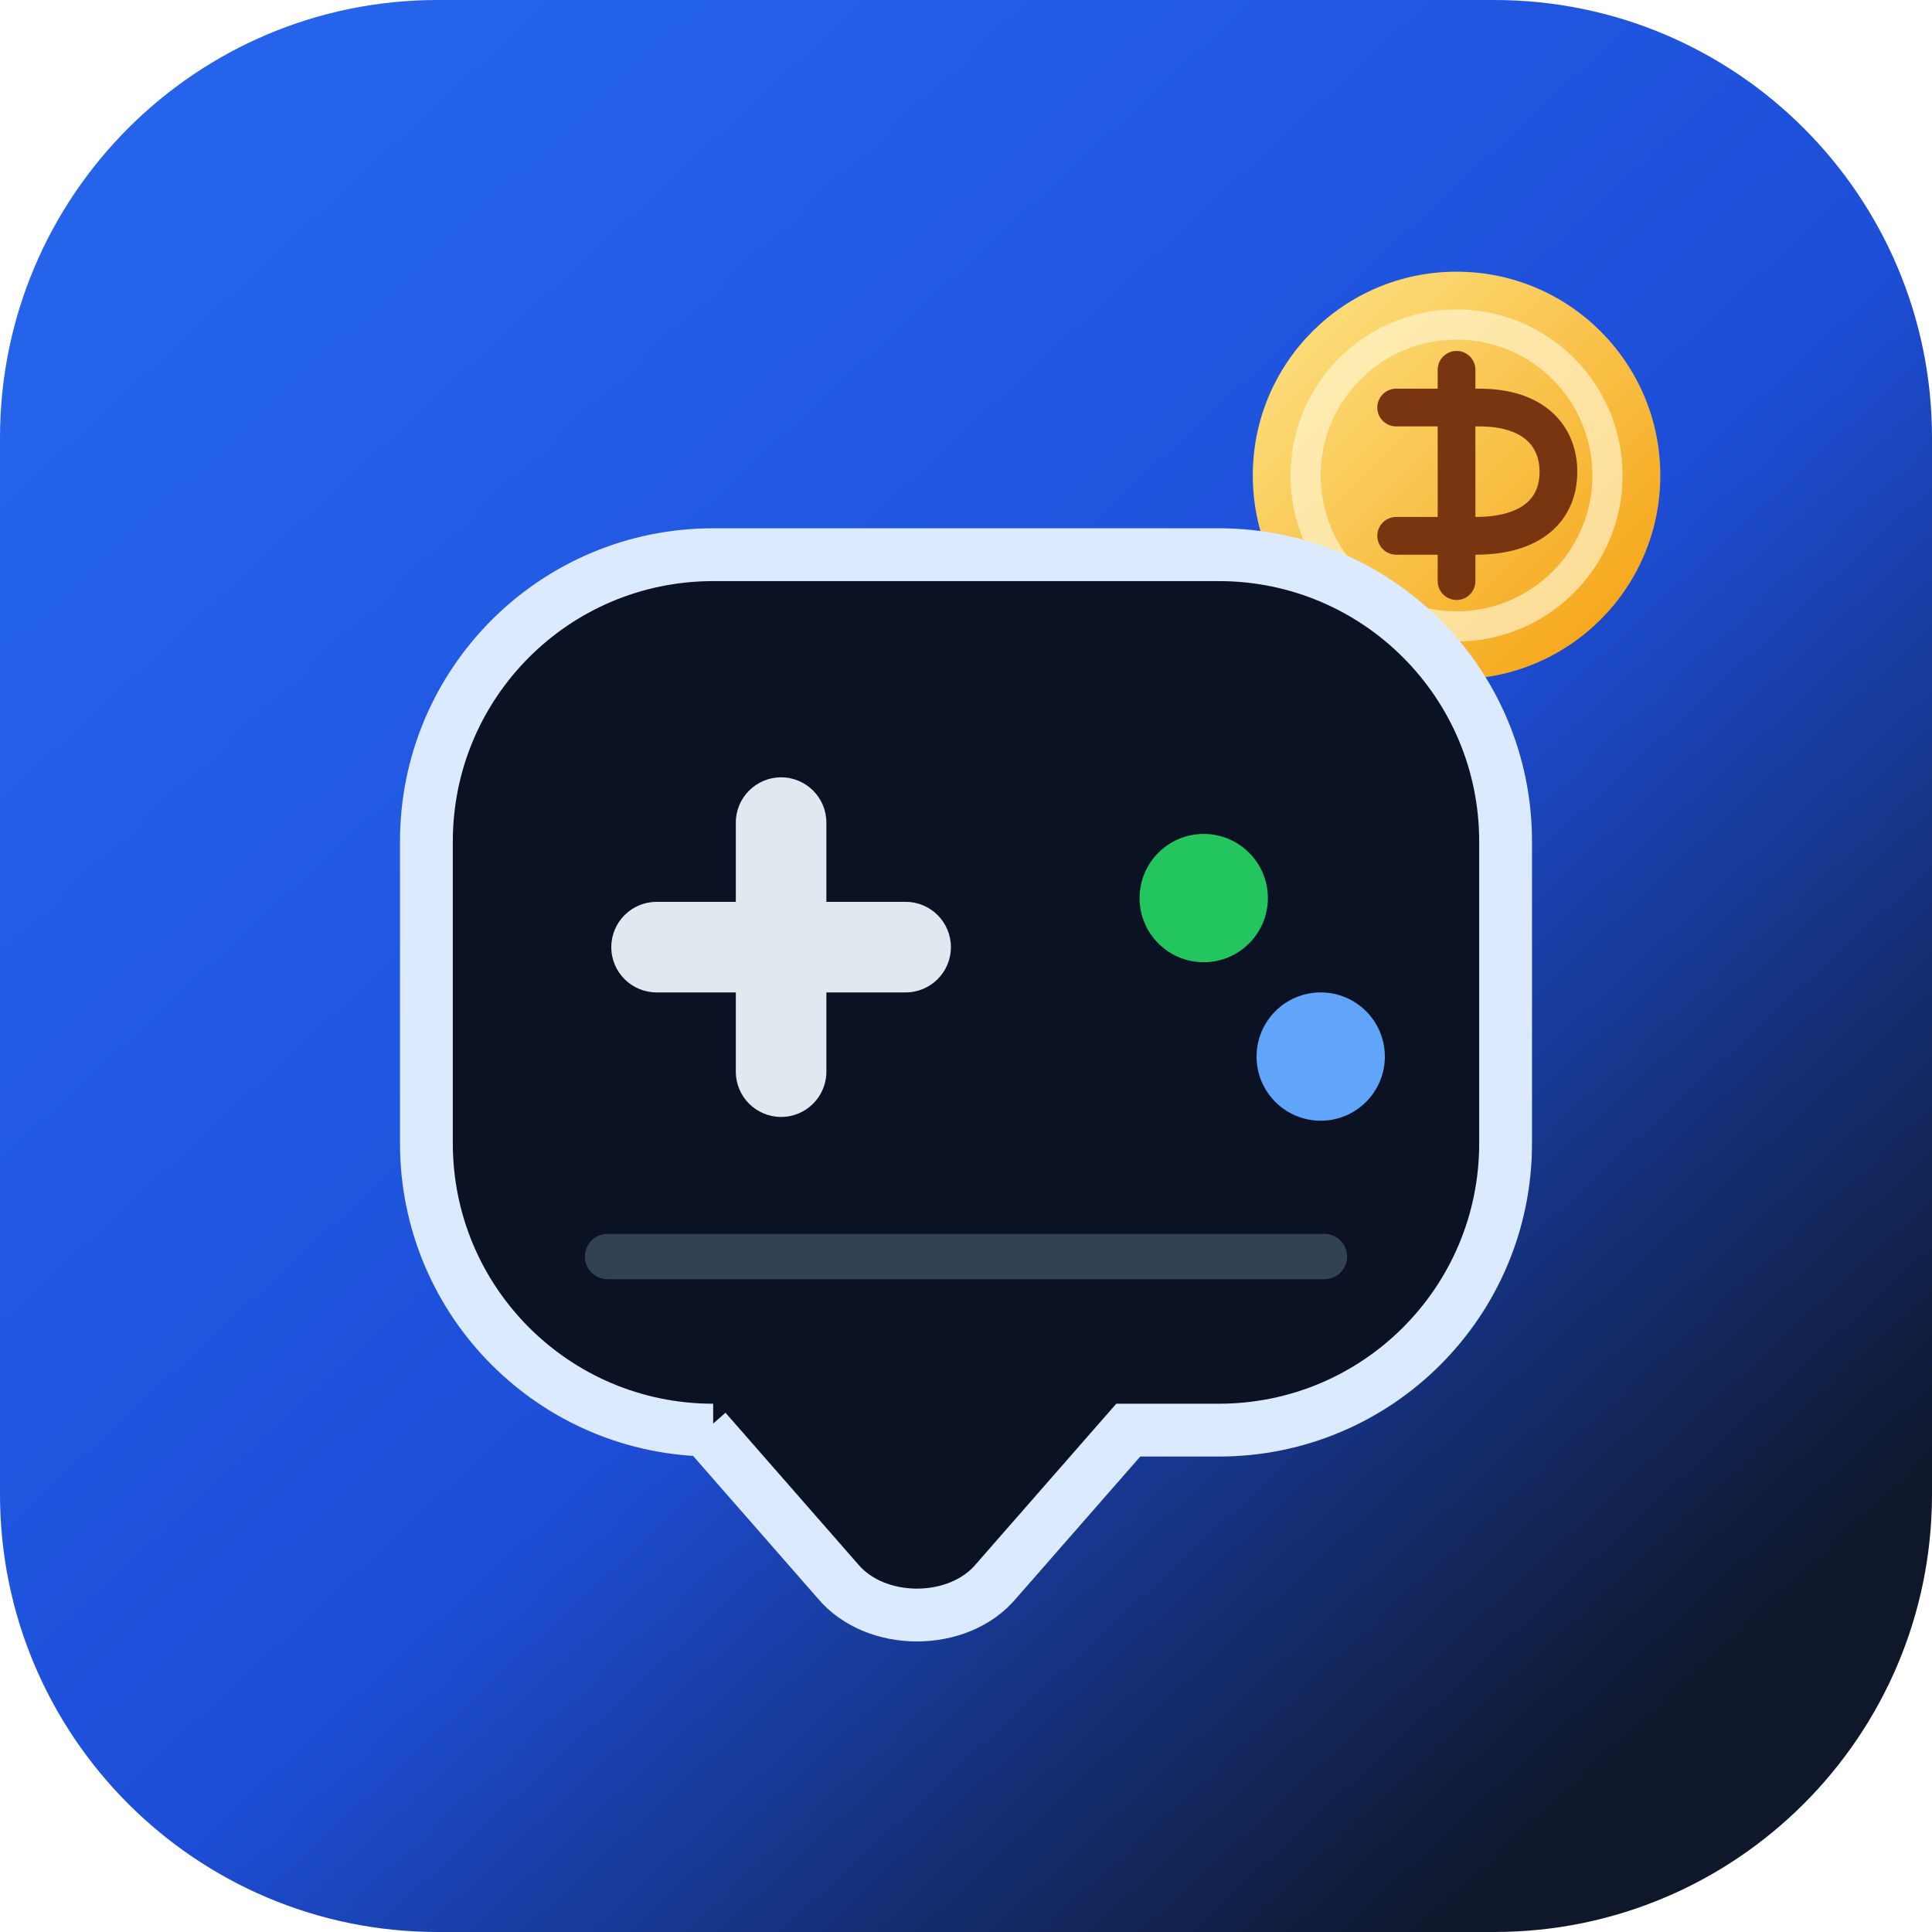
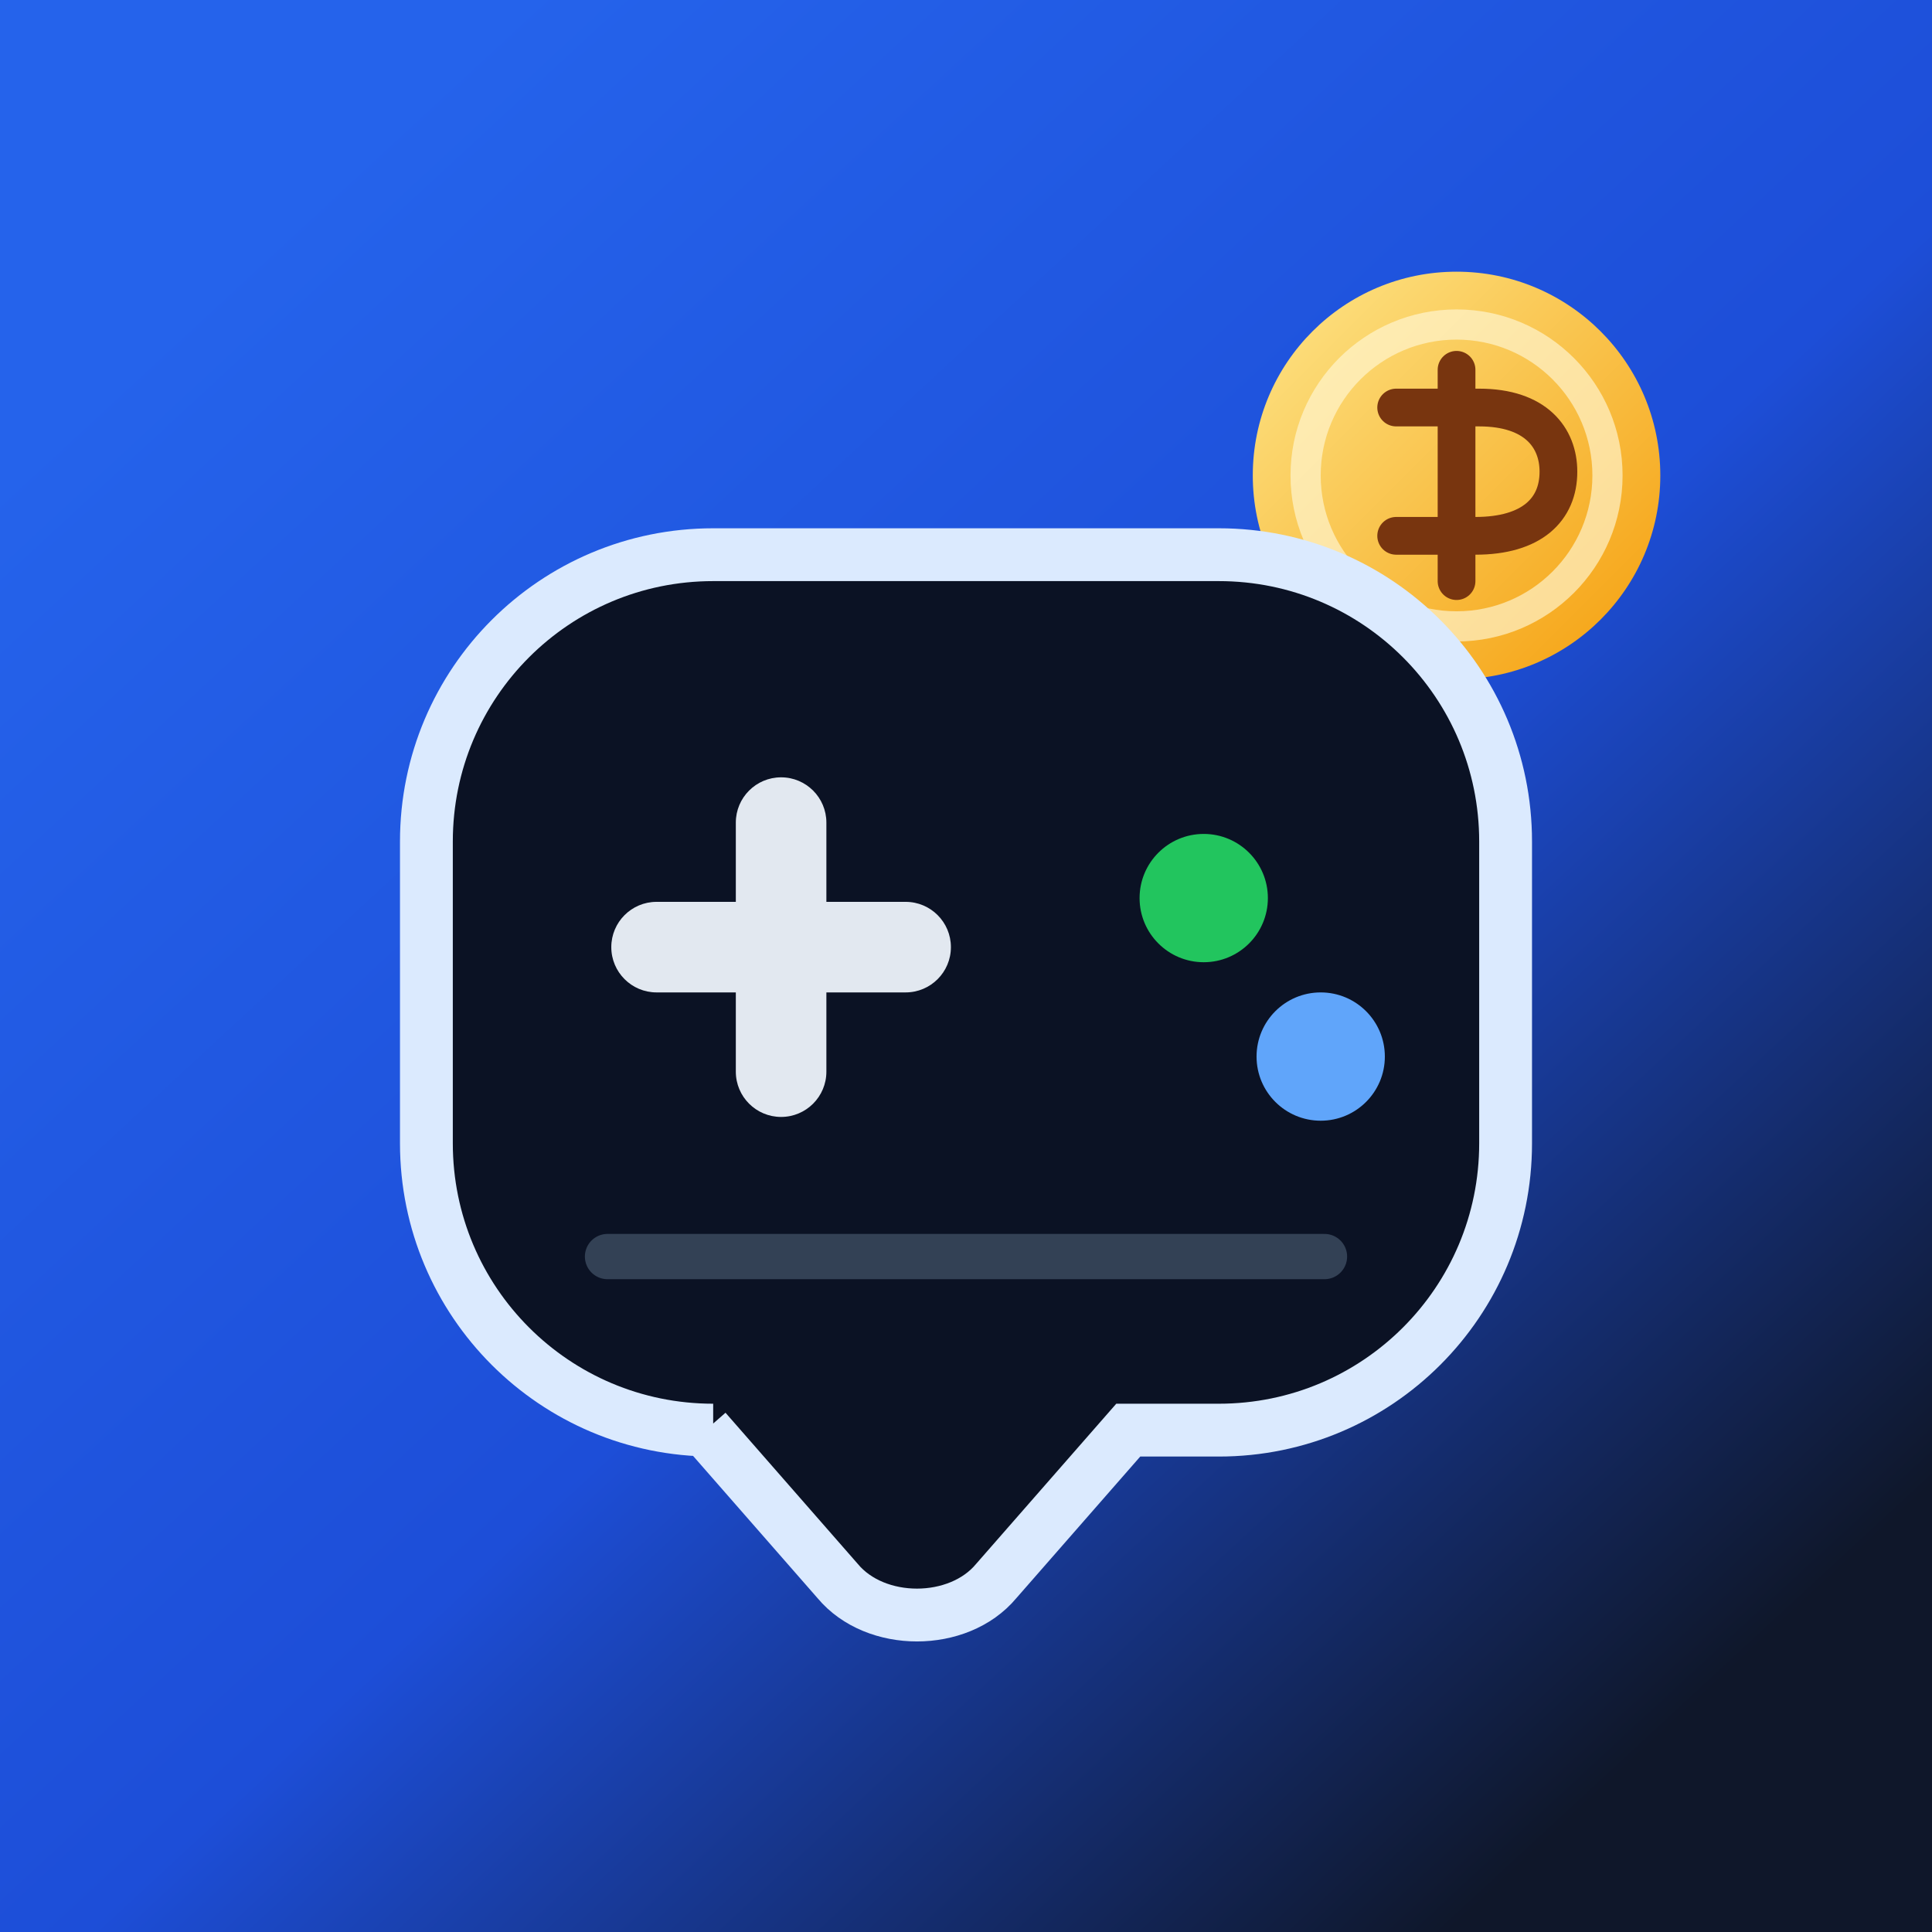
<svg xmlns="http://www.w3.org/2000/svg" viewBox="0 0 512 512" role="img" aria-label="Earnly Arcade icon">
  <defs>
    <linearGradient id="bg" x1="70" y1="60" x2="440" y2="460" gradientUnits="userSpaceOnUse">
      <stop offset="0" stop-color="#2563eb" />
      <stop offset="0.55" stop-color="#1d4ed8" />
      <stop offset="1" stop-color="#0f172a" />
    </linearGradient>
    <linearGradient id="coin" x1="0" y1="0" x2="1" y2="1">
      <stop offset="0" stop-color="#fde68a" />
      <stop offset="1" stop-color="#f59e0b" />
    </linearGradient>
  </defs>
-   <rect width="512" height="512" rx="116" fill="url(#bg)" />
+   <rect width="512" height="512" fill="url(#bg)" />
  <circle cx="386" cy="126" r="54" fill="url(#coin)" />
  <circle cx="386" cy="126" r="40" fill="none" stroke="#fff7d6" stroke-width="8" opacity=".65" />
  <path d="M386 98v56M370 108h22c15 0 21 8 21 17 0 10-7 17-22 17h-21" fill="none" stroke="#78350f" stroke-width="10" stroke-linecap="round" stroke-linejoin="round" />
  <path d="M113 223c0-42 34-76 76-76h134c42 0 76 34 76 76v80c0 42-34 76-76 76h-24l-35 40c-5 6-13 9-21 9s-16-3-21-9l-35-40h2c-42 0-76-34-76-76z" fill="#0b1224" stroke="#dbeafe" stroke-width="14" />
  <rect x="162" y="239" width="90" height="24" rx="12" fill="#e2e8f0" />
  <rect x="195" y="206" width="24" height="90" rx="12" fill="#e2e8f0" />
  <circle cx="319" cy="238" r="17" fill="#22c55e" />
  <circle cx="350" cy="280" r="17" fill="#60a5fa" />
  <path d="M161 333h190" stroke="#334155" stroke-width="12" stroke-linecap="round" />
</svg>
